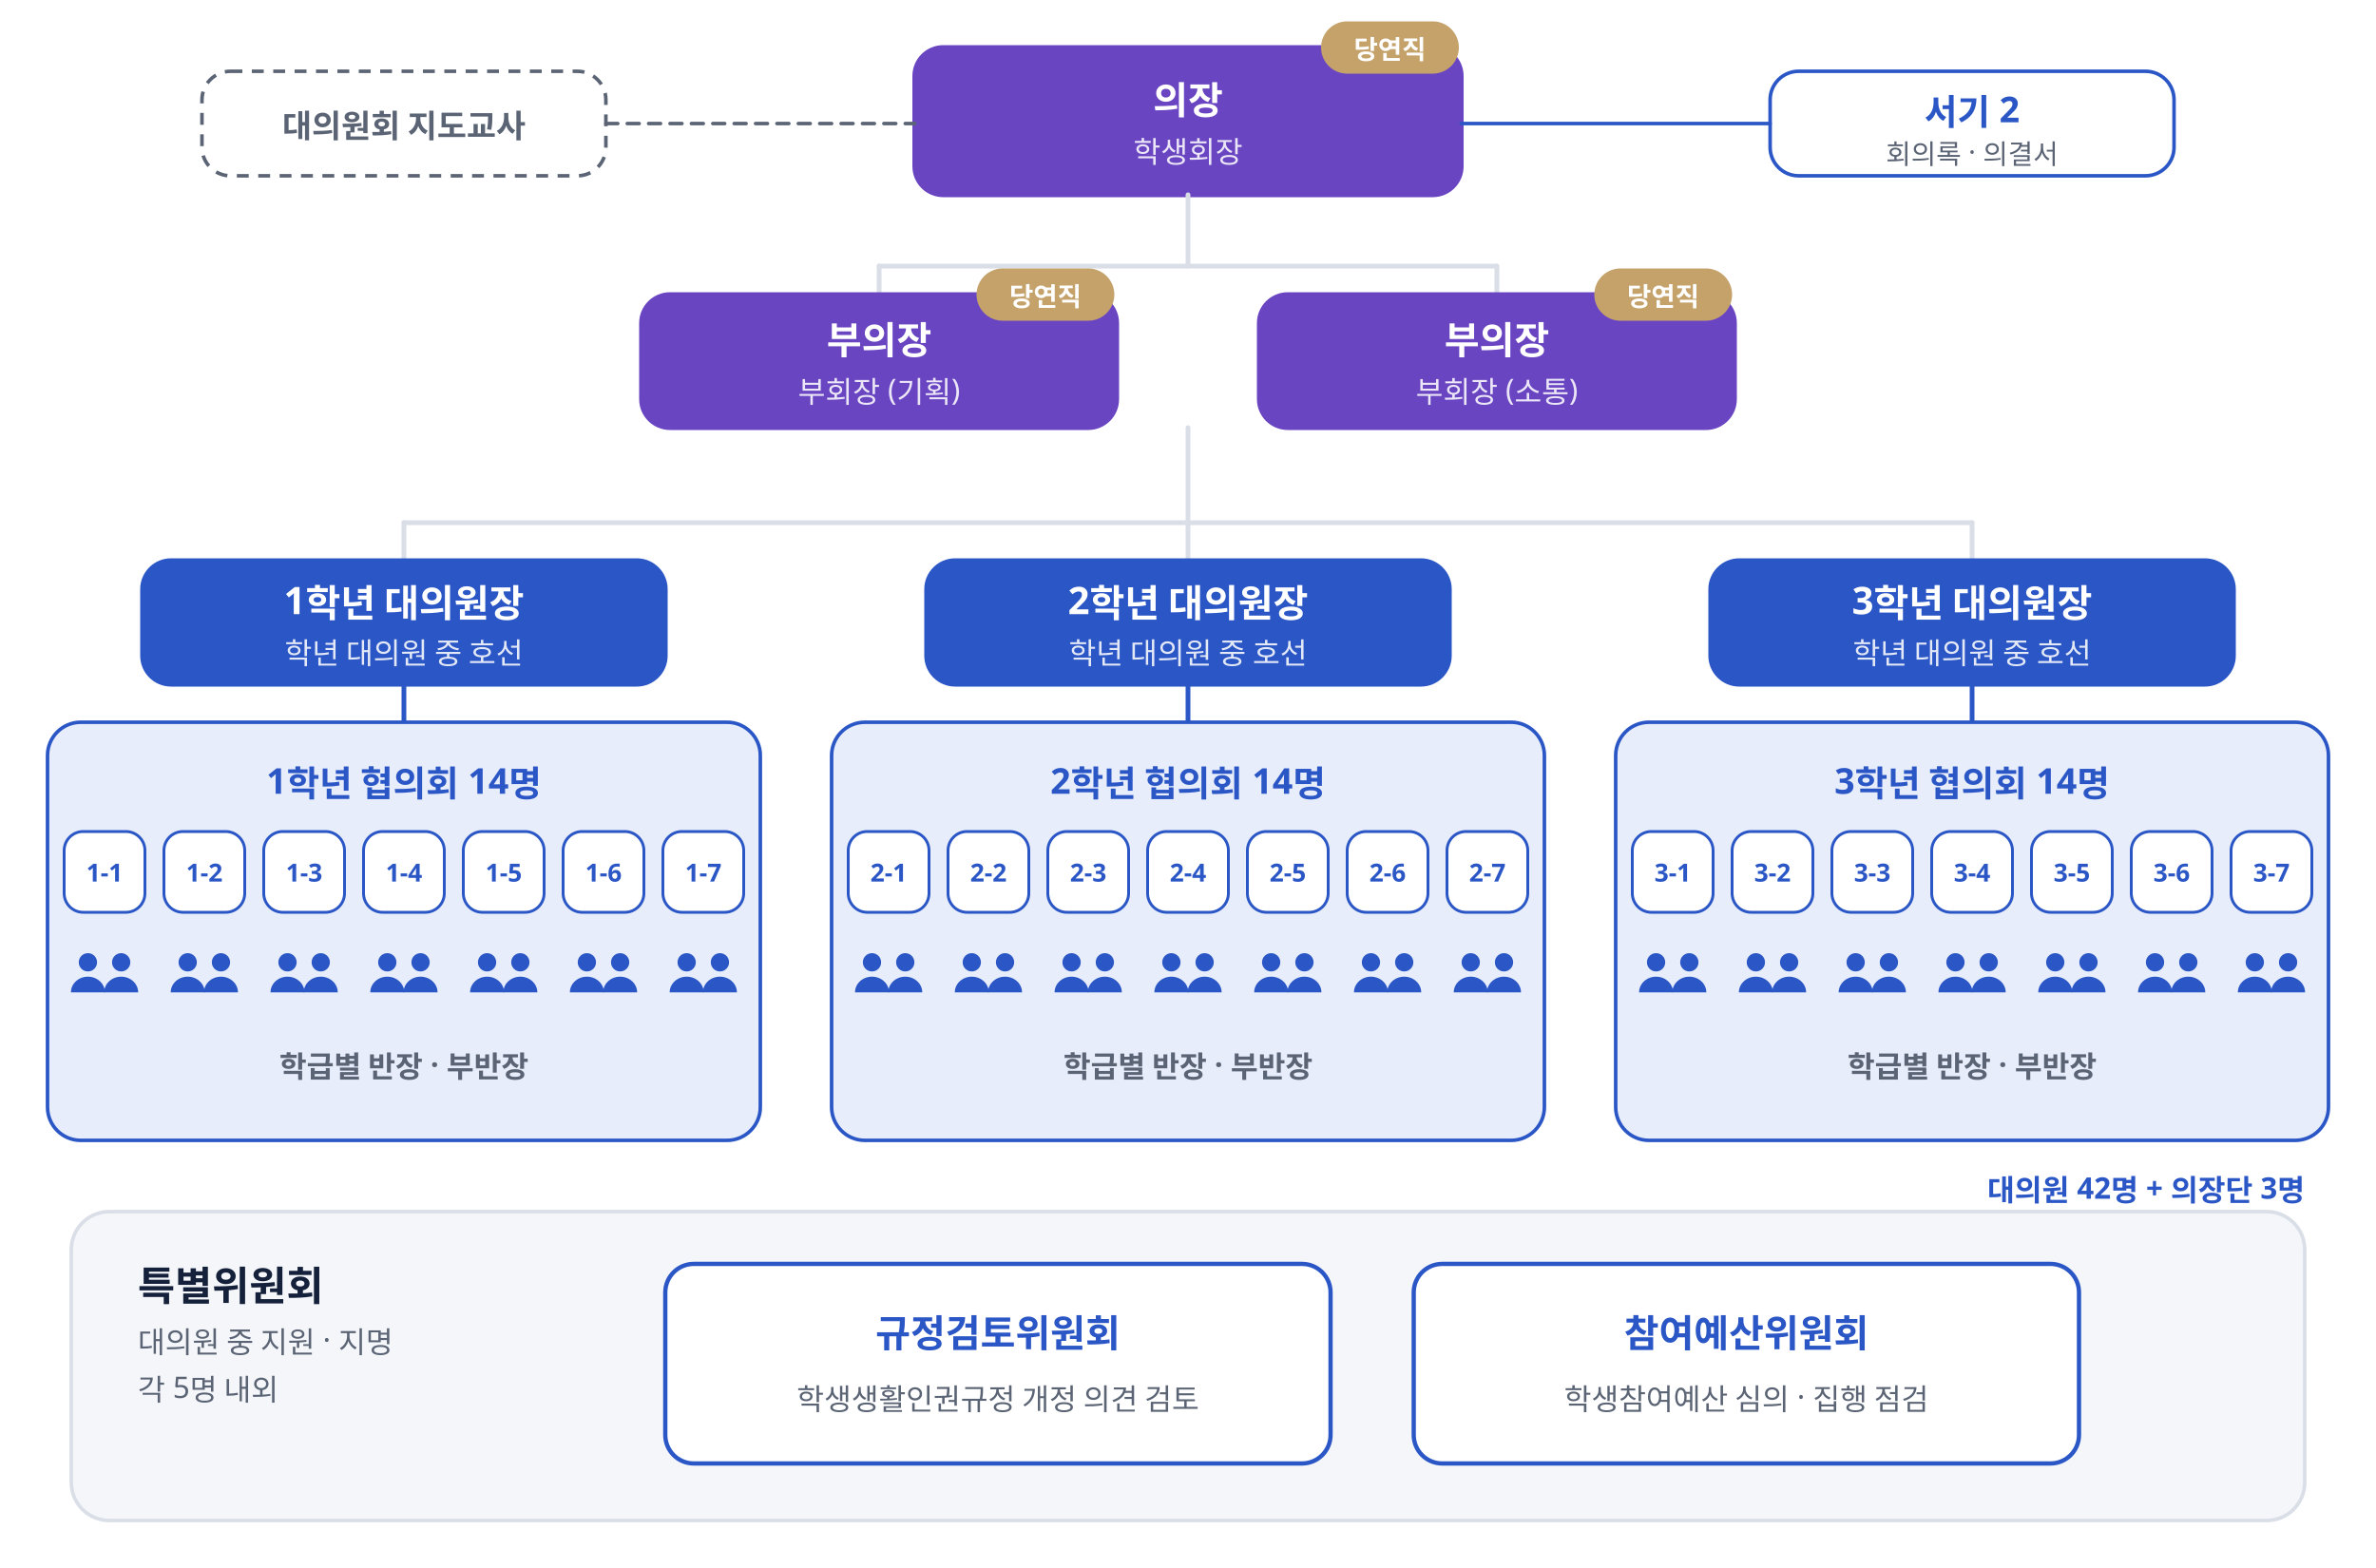
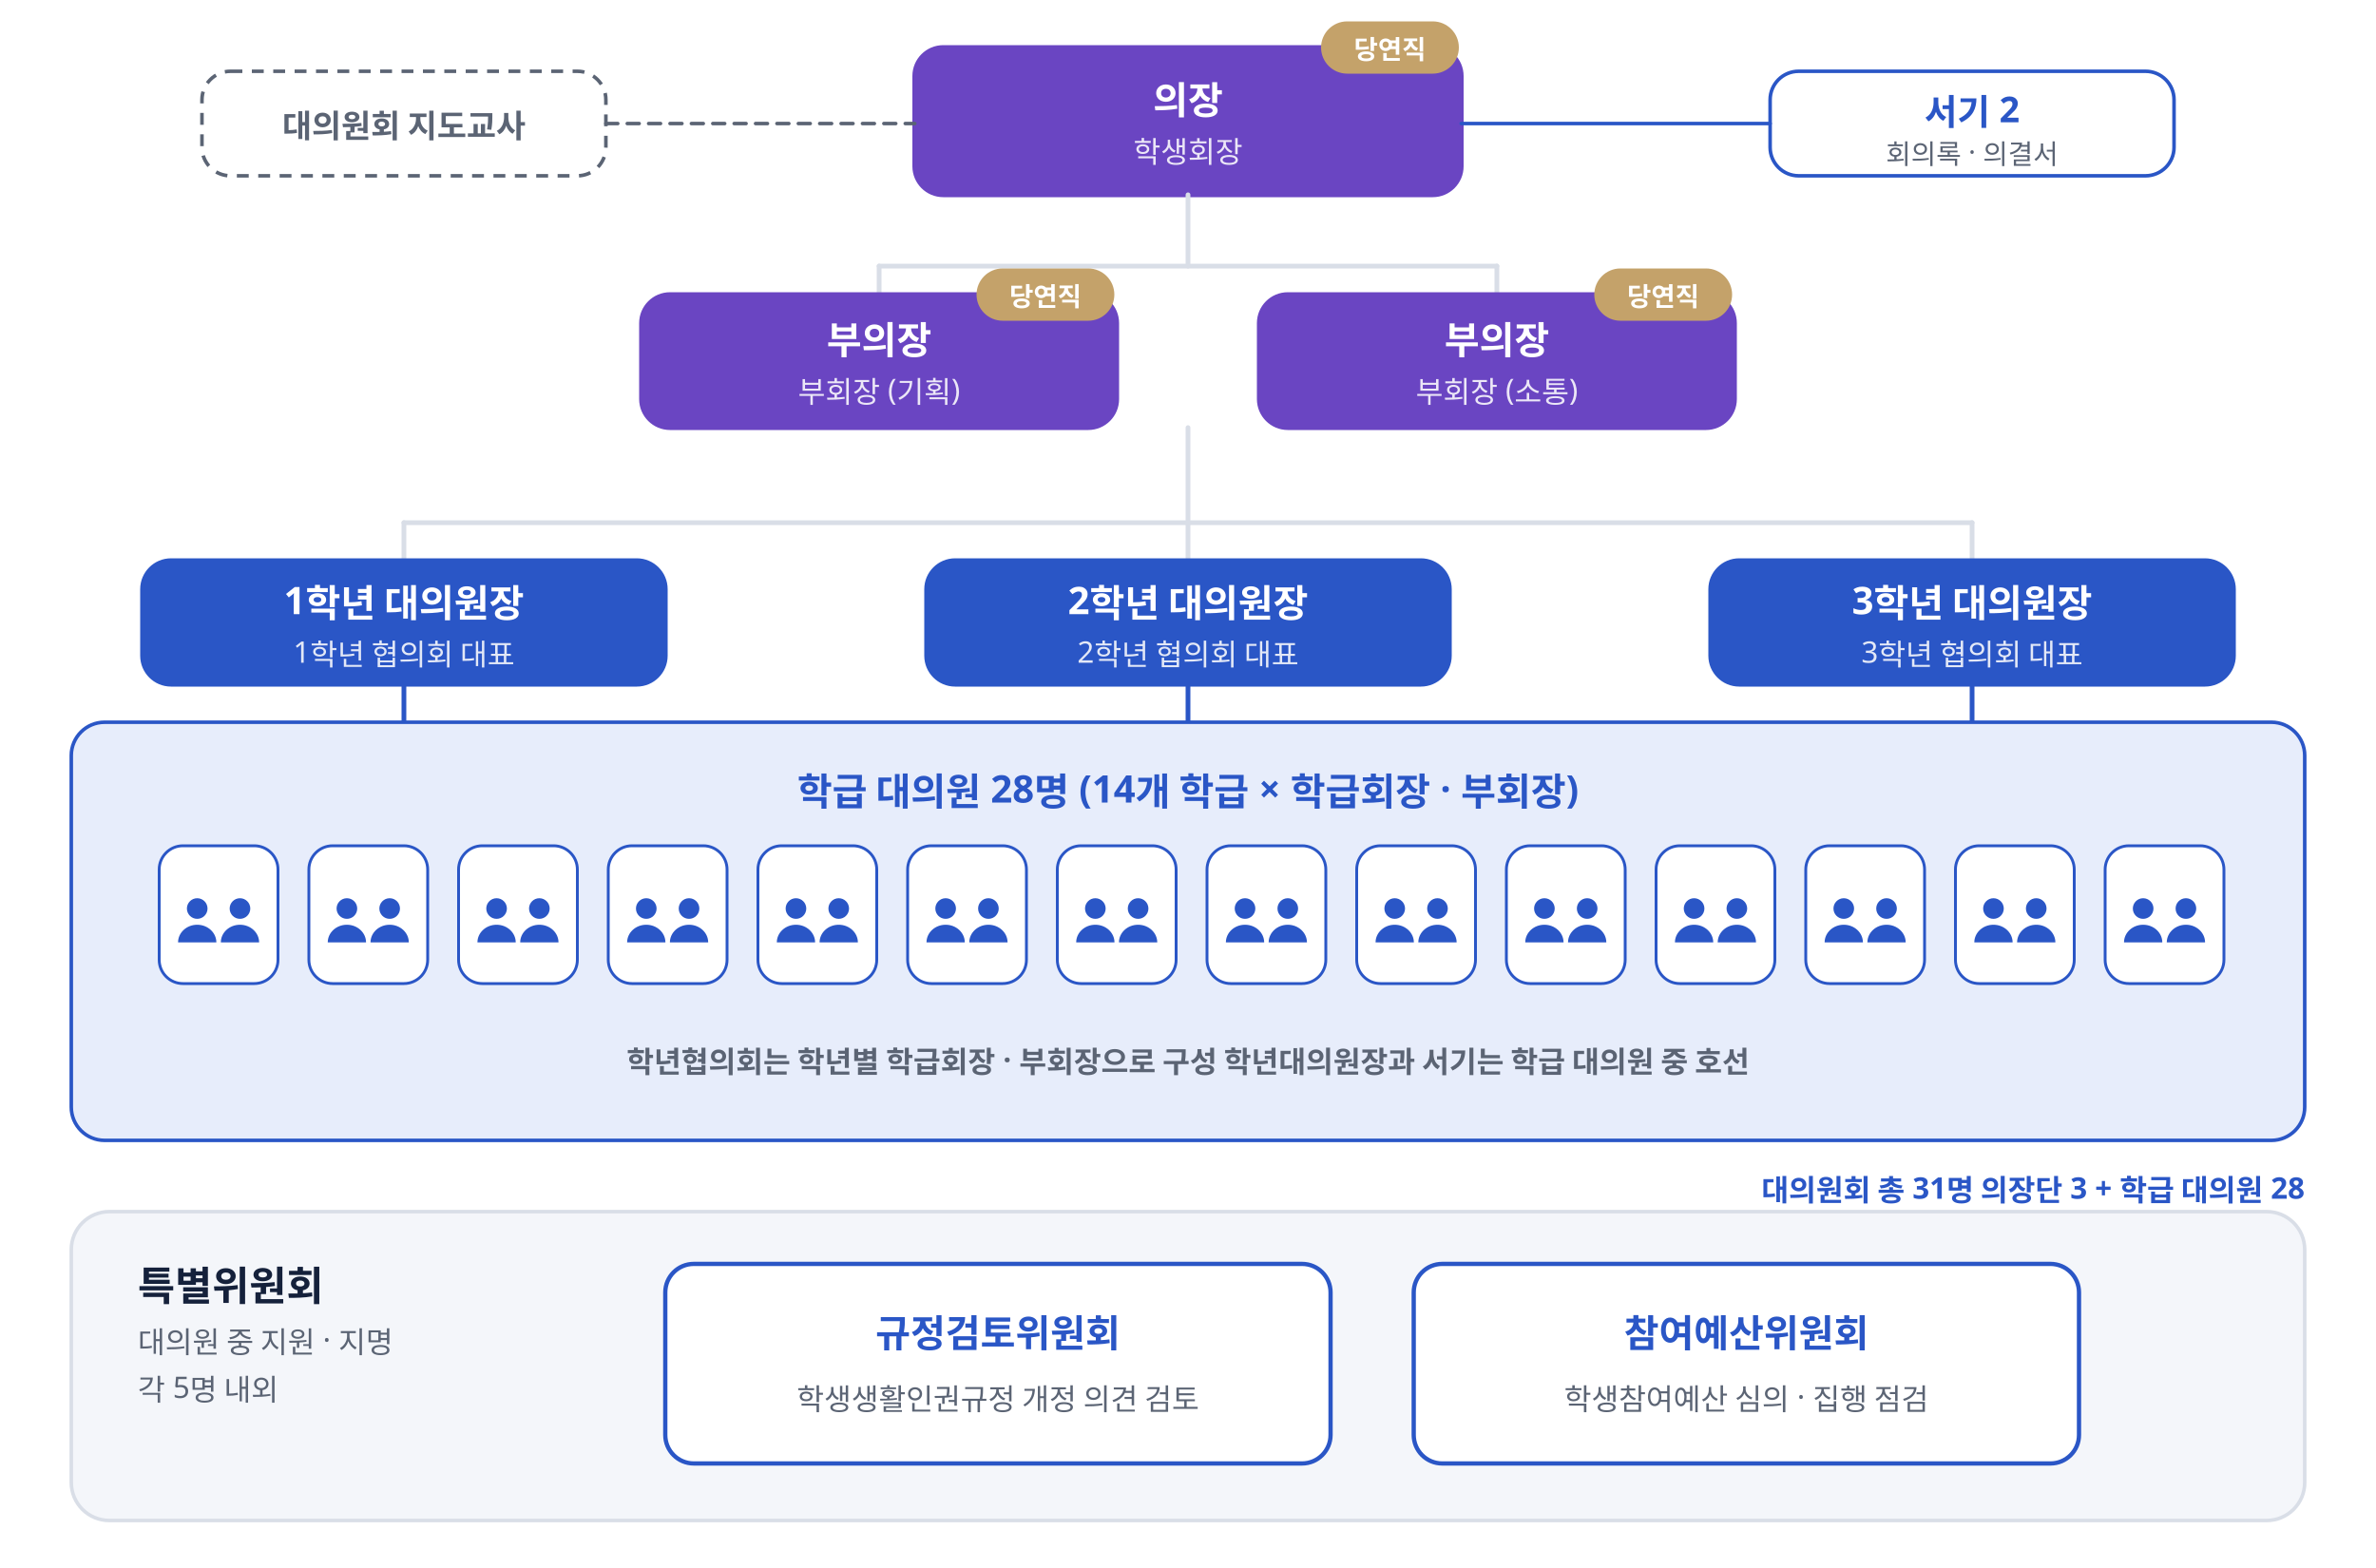
<svg xmlns="http://www.w3.org/2000/svg" viewBox="0 0 1000 660" width="1000" height="660" font-family="Pretendard, 'Pretendard Variable', 'Apple SD Gothic Neo', 'Malgun Gothic', sans-serif" role="img" aria-label="대의원회 조직도">
  <defs>
    <marker id="ah-muted" viewBox="0 0 10 10" refX="8.5" refY="5" markerWidth="7" markerHeight="7" orient="auto-start-reverse">
      <path d="M0,0 L10,5 L0,10 z" fill="#5B6474" />
    </marker>
    <marker id="ah-del" viewBox="0 0 10 10" refX="8.5" refY="5" markerWidth="7" markerHeight="7" orient="auto-start-reverse">
      <path d="M0,0 L10,5 L0,10 z" fill="#2A56C6" />
    </marker>
    <marker id="ah-raon" viewBox="0 0 10 10" refX="8.5" refY="5" markerWidth="7" markerHeight="7" orient="auto-start-reverse">
      <path d="M0,0 L10,5 L0,10 z" fill="#E0643A" />
    </marker>
    <marker id="ah-lead" viewBox="0 0 10 10" refX="8.5" refY="5" markerWidth="7" markerHeight="7" orient="auto-start-reverse">
      <path d="M0,0 L10,5 L0,10 z" fill="#6A45C2" />
    </marker>
    <marker id="ah-ink" viewBox="0 0 10 10" refX="8.5" refY="5" markerWidth="7" markerHeight="7" orient="auto-start-reverse">
      <path d="M0,0 L10,5 L0,10 z" fill="#15213B" />
    </marker>
    <marker id="ah-ok" viewBox="0 0 10 10" refX="8.5" refY="5" markerWidth="7" markerHeight="7" orient="auto-start-reverse">
      <path d="M0,0 L10,5 L0,10 z" fill="#14866D" />
    </marker>
    <marker id="ah-gold" viewBox="0 0 10 10" refX="8.5" refY="5" markerWidth="7" markerHeight="7" orient="auto-start-reverse">
      <path d="M0,0 L10,5 L0,10 z" fill="#C4A26A" />
    </marker>
  </defs>
  <rect width="1000" height="660" fill="#fff" />
  <rect x="385.0" y="20" width="230" height="62" rx="12" fill="#6A45C2" stroke="#6A45C2" stroke-width="2" />
  <text x="500" y="41.0" font-size="16" font-weight="800" fill="#fff" text-anchor="middle" dominant-baseline="central">의장</text>
  <text x="500" y="63.0" font-size="12.5" font-weight="500" fill="#ffffffdd" text-anchor="middle" dominant-baseline="central">학생회장</text>
  <rect x="556.0" y="9.0" width="58" height="22" rx="11.0" fill="#C4A26A" stroke="none" stroke-width="1.5" />
  <text x="585.0" y="20" font-size="11" font-weight="700" fill="#fff" text-anchor="middle" dominant-baseline="central">당연직</text>
  <rect x="85" y="30" width="170" height="44" rx="12" fill="#fff" stroke="#5B6474" stroke-width="1.5" stroke-dasharray="5 4" />
  <text x="170" y="52" font-size="13.5" font-weight="700" fill="#5B6474" text-anchor="middle" dominant-baseline="central">대의원회 지도교사</text>
  <line x1="255" y1="52" x2="385" y2="52" stroke="#5B6474" stroke-width="1.5" stroke-linecap="round" stroke-dasharray="5 4" />
  <rect x="745" y="30" width="170" height="44" rx="12" fill="#fff" stroke="#2A56C6" stroke-width="1.5" />
  <text x="830" y="46" font-size="15" font-weight="800" fill="#2A56C6" text-anchor="middle" dominant-baseline="central">서기 2</text>
  <text x="830" y="64" font-size="11.5" font-weight="500" fill="#5B6474" text-anchor="middle" dominant-baseline="central">회의록 · 의결서</text>
  <line x1="615" y1="52" x2="745" y2="52" stroke="#2A56C6" stroke-width="1.5" stroke-linecap="round" />
  <line x1="500" y1="82" x2="500" y2="112" stroke="#D9DEE7" stroke-width="2" stroke-linecap="round" />
  <line x1="370" y1="112" x2="630" y2="112" stroke="#D9DEE7" stroke-width="2" stroke-linecap="round" />
  <line x1="370" y1="112" x2="370" y2="124" stroke="#D9DEE7" stroke-width="2" stroke-linecap="round" />
  <rect x="270.0" y="124" width="200" height="56" rx="12" fill="#6A45C2" stroke="#6A45C2" stroke-width="2" />
  <text x="370" y="142.0" font-size="16" font-weight="800" fill="#fff" text-anchor="middle" dominant-baseline="central">부의장</text>
  <text x="370" y="164.0" font-size="12.5" font-weight="500" fill="#ffffffdd" text-anchor="middle" dominant-baseline="central">부회장 (기획)</text>
  <rect x="411.0" y="113.0" width="58" height="22" rx="11.0" fill="#C4A26A" stroke="none" stroke-width="1.5" />
  <text x="440.0" y="124" font-size="11" font-weight="700" fill="#fff" text-anchor="middle" dominant-baseline="central">당연직</text>
  <line x1="630" y1="112" x2="630" y2="124" stroke="#D9DEE7" stroke-width="2" stroke-linecap="round" />
  <rect x="530.0" y="124" width="200" height="56" rx="12" fill="#6A45C2" stroke="#6A45C2" stroke-width="2" />
  <text x="630" y="142.0" font-size="16" font-weight="800" fill="#fff" text-anchor="middle" dominant-baseline="central">부의장</text>
  <text x="630" y="164.0" font-size="12.5" font-weight="500" fill="#ffffffdd" text-anchor="middle" dominant-baseline="central">부회장 (소통)</text>
  <rect x="671.0" y="113.0" width="58" height="22" rx="11.0" fill="#C4A26A" stroke="none" stroke-width="1.5" />
  <text x="700.0" y="124" font-size="11" font-weight="700" fill="#fff" text-anchor="middle" dominant-baseline="central">당연직</text>
  <line x1="500" y1="180" x2="500" y2="220" stroke="#D9DEE7" stroke-width="2" stroke-linecap="round" />
  <line x1="170" y1="220" x2="830" y2="220" stroke="#D9DEE7" stroke-width="2" stroke-linecap="round" />
  <line x1="170" y1="220" x2="170" y2="236" stroke="#D9DEE7" stroke-width="2" stroke-linecap="round" />
  <rect x="60.0" y="236" width="220" height="52" rx="12" fill="#2A56C6" stroke="#2A56C6" stroke-width="2" />
  <text x="170" y="252.0" font-size="16" font-weight="800" fill="#fff" text-anchor="middle" dominant-baseline="central">1학년 대의원장</text>
-   <text x="170" y="274.0" font-size="12.5" font-weight="500" fill="#ffffffdd" text-anchor="middle" dominant-baseline="central">학년 대의원 중 호선</text>
+   <text x="170" y="274.0" font-size="12.5" font-weight="500" fill="#ffffffdd" text-anchor="middle" dominant-baseline="central">1학년 협의회 대표</text>
  <line x1="170" y1="288" x2="170" y2="304" stroke="#2A56C6" stroke-width="2" stroke-linecap="round" />
-   <rect x="20" y="304" width="300" height="176" rx="14" fill="#E7EDFB" stroke="#2A56C6" stroke-width="1.5" />
-   <text x="170" y="328" font-size="15" font-weight="800" fill="#2A56C6" text-anchor="middle" dominant-baseline="central">1학년 협의회  14명</text>
-   <rect x="27" y="350" width="34" height="34" rx="8" fill="#fff" stroke="#2A56C6" stroke-width="1.2" />
-   <text x="44" y="367" font-size="10.5" font-weight="700" fill="#2A56C6" text-anchor="middle" dominant-baseline="central">1-1</text>
-   <circle cx="37" cy="405.05" r="3.85" fill="#2A56C6" />
-   <path d="M29.85,417.7 a7.15,6.6 0 0 1 14.3,0 z" fill="#2A56C6" />
-   <circle cx="51" cy="405.05" r="3.85" fill="#2A56C6" />
-   <path d="M43.85,417.7 a7.15,6.6 0 0 1 14.3,0 z" fill="#2A56C6" />
-   <rect x="69" y="350" width="34" height="34" rx="8" fill="#fff" stroke="#2A56C6" stroke-width="1.2" />
-   <text x="86" y="367" font-size="10.5" font-weight="700" fill="#2A56C6" text-anchor="middle" dominant-baseline="central">1-2</text>
-   <circle cx="79" cy="405.05" r="3.85" fill="#2A56C6" />
-   <path d="M71.85,417.7 a7.15,6.6 0 0 1 14.3,0 z" fill="#2A56C6" />
-   <circle cx="93" cy="405.05" r="3.85" fill="#2A56C6" />
-   <path d="M85.85,417.7 a7.15,6.6 0 0 1 14.3,0 z" fill="#2A56C6" />
-   <rect x="111" y="350" width="34" height="34" rx="8" fill="#fff" stroke="#2A56C6" stroke-width="1.2" />
-   <text x="128" y="367" font-size="10.5" font-weight="700" fill="#2A56C6" text-anchor="middle" dominant-baseline="central">1-3</text>
-   <circle cx="121" cy="405.05" r="3.85" fill="#2A56C6" />
-   <path d="M113.85,417.7 a7.15,6.6 0 0 1 14.3,0 z" fill="#2A56C6" />
-   <circle cx="135" cy="405.05" r="3.85" fill="#2A56C6" />
-   <path d="M127.85,417.7 a7.15,6.6 0 0 1 14.3,0 z" fill="#2A56C6" />
-   <rect x="153" y="350" width="34" height="34" rx="8" fill="#fff" stroke="#2A56C6" stroke-width="1.2" />
-   <text x="170" y="367" font-size="10.5" font-weight="700" fill="#2A56C6" text-anchor="middle" dominant-baseline="central">1-4</text>
-   <circle cx="163" cy="405.05" r="3.85" fill="#2A56C6" />
-   <path d="M155.85,417.7 a7.15,6.6 0 0 1 14.3,0 z" fill="#2A56C6" />
-   <circle cx="177" cy="405.05" r="3.85" fill="#2A56C6" />
-   <path d="M169.85,417.7 a7.15,6.6 0 0 1 14.3,0 z" fill="#2A56C6" />
-   <rect x="195" y="350" width="34" height="34" rx="8" fill="#fff" stroke="#2A56C6" stroke-width="1.2" />
-   <text x="212" y="367" font-size="10.5" font-weight="700" fill="#2A56C6" text-anchor="middle" dominant-baseline="central">1-5</text>
-   <circle cx="205" cy="405.05" r="3.85" fill="#2A56C6" />
-   <path d="M197.85,417.7 a7.15,6.6 0 0 1 14.3,0 z" fill="#2A56C6" />
-   <circle cx="219" cy="405.05" r="3.85" fill="#2A56C6" />
-   <path d="M211.85,417.7 a7.15,6.6 0 0 1 14.3,0 z" fill="#2A56C6" />
-   <rect x="237" y="350" width="34" height="34" rx="8" fill="#fff" stroke="#2A56C6" stroke-width="1.2" />
-   <text x="254" y="367" font-size="10.5" font-weight="700" fill="#2A56C6" text-anchor="middle" dominant-baseline="central">1-6</text>
-   <circle cx="247" cy="405.05" r="3.85" fill="#2A56C6" />
-   <path d="M239.85,417.7 a7.15,6.6 0 0 1 14.3,0 z" fill="#2A56C6" />
-   <circle cx="261" cy="405.05" r="3.85" fill="#2A56C6" />
-   <path d="M253.85,417.7 a7.15,6.6 0 0 1 14.3,0 z" fill="#2A56C6" />
-   <rect x="279" y="350" width="34" height="34" rx="8" fill="#fff" stroke="#2A56C6" stroke-width="1.2" />
-   <text x="296" y="367" font-size="10.5" font-weight="700" fill="#2A56C6" text-anchor="middle" dominant-baseline="central">1-7</text>
-   <circle cx="289" cy="405.05" r="3.85" fill="#2A56C6" />
-   <path d="M281.85,417.7 a7.15,6.6 0 0 1 14.3,0 z" fill="#2A56C6" />
-   <circle cx="303" cy="405.05" r="3.85" fill="#2A56C6" />
-   <path d="M295.85,417.7 a7.15,6.6 0 0 1 14.3,0 z" fill="#2A56C6" />
-   <text x="170" y="448" font-size="12.5" font-weight="600" fill="#5B6474" text-anchor="middle" dominant-baseline="central">학급별 반장 · 부반장</text>
  <line x1="500" y1="220" x2="500" y2="236" stroke="#D9DEE7" stroke-width="2" stroke-linecap="round" />
  <rect x="390.0" y="236" width="220" height="52" rx="12" fill="#2A56C6" stroke="#2A56C6" stroke-width="2" />
  <text x="500" y="252.0" font-size="16" font-weight="800" fill="#fff" text-anchor="middle" dominant-baseline="central">2학년 대의원장</text>
-   <text x="500" y="274.0" font-size="12.5" font-weight="500" fill="#ffffffdd" text-anchor="middle" dominant-baseline="central">학년 대의원 중 호선</text>
+   <text x="500" y="274.0" font-size="12.5" font-weight="500" fill="#ffffffdd" text-anchor="middle" dominant-baseline="central">2학년 협의회 대표</text>
  <line x1="500" y1="288" x2="500" y2="304" stroke="#2A56C6" stroke-width="2" stroke-linecap="round" />
-   <rect x="350" y="304" width="300" height="176" rx="14" fill="#E7EDFB" stroke="#2A56C6" stroke-width="1.5" />
-   <text x="500" y="328" font-size="15" font-weight="800" fill="#2A56C6" text-anchor="middle" dominant-baseline="central">2학년 협의회  14명</text>
-   <rect x="357" y="350" width="34" height="34" rx="8" fill="#fff" stroke="#2A56C6" stroke-width="1.2" />
-   <text x="374" y="367" font-size="10.5" font-weight="700" fill="#2A56C6" text-anchor="middle" dominant-baseline="central">2-1</text>
-   <circle cx="367" cy="405.05" r="3.85" fill="#2A56C6" />
-   <path d="M359.85,417.7 a7.15,6.6 0 0 1 14.3,0 z" fill="#2A56C6" />
-   <circle cx="381" cy="405.05" r="3.85" fill="#2A56C6" />
-   <path d="M373.85,417.7 a7.15,6.6 0 0 1 14.3,0 z" fill="#2A56C6" />
-   <rect x="399" y="350" width="34" height="34" rx="8" fill="#fff" stroke="#2A56C6" stroke-width="1.2" />
-   <text x="416" y="367" font-size="10.5" font-weight="700" fill="#2A56C6" text-anchor="middle" dominant-baseline="central">2-2</text>
-   <circle cx="409" cy="405.05" r="3.85" fill="#2A56C6" />
-   <path d="M401.85,417.7 a7.15,6.6 0 0 1 14.3,0 z" fill="#2A56C6" />
-   <circle cx="423" cy="405.05" r="3.85" fill="#2A56C6" />
-   <path d="M415.85,417.7 a7.15,6.6 0 0 1 14.3,0 z" fill="#2A56C6" />
-   <rect x="441" y="350" width="34" height="34" rx="8" fill="#fff" stroke="#2A56C6" stroke-width="1.2" />
-   <text x="458" y="367" font-size="10.5" font-weight="700" fill="#2A56C6" text-anchor="middle" dominant-baseline="central">2-3</text>
-   <circle cx="451" cy="405.05" r="3.85" fill="#2A56C6" />
-   <path d="M443.85,417.7 a7.15,6.6 0 0 1 14.3,0 z" fill="#2A56C6" />
-   <circle cx="465" cy="405.05" r="3.85" fill="#2A56C6" />
-   <path d="M457.85,417.7 a7.15,6.6 0 0 1 14.3,0 z" fill="#2A56C6" />
-   <rect x="483" y="350" width="34" height="34" rx="8" fill="#fff" stroke="#2A56C6" stroke-width="1.2" />
-   <text x="500" y="367" font-size="10.5" font-weight="700" fill="#2A56C6" text-anchor="middle" dominant-baseline="central">2-4</text>
-   <circle cx="493" cy="405.05" r="3.85" fill="#2A56C6" />
-   <path d="M485.85,417.7 a7.15,6.6 0 0 1 14.3,0 z" fill="#2A56C6" />
-   <circle cx="507" cy="405.05" r="3.85" fill="#2A56C6" />
-   <path d="M499.85,417.7 a7.15,6.6 0 0 1 14.3,0 z" fill="#2A56C6" />
-   <rect x="525" y="350" width="34" height="34" rx="8" fill="#fff" stroke="#2A56C6" stroke-width="1.2" />
-   <text x="542" y="367" font-size="10.5" font-weight="700" fill="#2A56C6" text-anchor="middle" dominant-baseline="central">2-5</text>
-   <circle cx="535" cy="405.05" r="3.85" fill="#2A56C6" />
-   <path d="M527.85,417.7 a7.15,6.6 0 0 1 14.3,0 z" fill="#2A56C6" />
-   <circle cx="549" cy="405.05" r="3.85" fill="#2A56C6" />
-   <path d="M541.85,417.7 a7.15,6.6 0 0 1 14.3,0 z" fill="#2A56C6" />
-   <rect x="567" y="350" width="34" height="34" rx="8" fill="#fff" stroke="#2A56C6" stroke-width="1.2" />
-   <text x="584" y="367" font-size="10.5" font-weight="700" fill="#2A56C6" text-anchor="middle" dominant-baseline="central">2-6</text>
-   <circle cx="577" cy="405.05" r="3.85" fill="#2A56C6" />
-   <path d="M569.85,417.7 a7.15,6.6 0 0 1 14.3,0 z" fill="#2A56C6" />
-   <circle cx="591" cy="405.05" r="3.85" fill="#2A56C6" />
-   <path d="M583.85,417.7 a7.15,6.6 0 0 1 14.3,0 z" fill="#2A56C6" />
-   <rect x="609" y="350" width="34" height="34" rx="8" fill="#fff" stroke="#2A56C6" stroke-width="1.2" />
-   <text x="626" y="367" font-size="10.5" font-weight="700" fill="#2A56C6" text-anchor="middle" dominant-baseline="central">2-7</text>
-   <circle cx="619" cy="405.05" r="3.85" fill="#2A56C6" />
-   <path d="M611.85,417.7 a7.15,6.6 0 0 1 14.3,0 z" fill="#2A56C6" />
-   <circle cx="633" cy="405.05" r="3.85" fill="#2A56C6" />
-   <path d="M625.85,417.7 a7.15,6.6 0 0 1 14.3,0 z" fill="#2A56C6" />
-   <text x="500" y="448" font-size="12.5" font-weight="600" fill="#5B6474" text-anchor="middle" dominant-baseline="central">학급별 반장 · 부반장</text>
  <line x1="830" y1="220" x2="830" y2="236" stroke="#D9DEE7" stroke-width="2" stroke-linecap="round" />
  <rect x="720.0" y="236" width="220" height="52" rx="12" fill="#2A56C6" stroke="#2A56C6" stroke-width="2" />
  <text x="830" y="252.0" font-size="16" font-weight="800" fill="#fff" text-anchor="middle" dominant-baseline="central">3학년 대의원장</text>
-   <text x="830" y="274.0" font-size="12.5" font-weight="500" fill="#ffffffdd" text-anchor="middle" dominant-baseline="central">학년 대의원 중 호선</text>
+   <text x="830" y="274.0" font-size="12.5" font-weight="500" fill="#ffffffdd" text-anchor="middle" dominant-baseline="central">3학년 협의회 대표</text>
  <line x1="830" y1="288" x2="830" y2="304" stroke="#2A56C6" stroke-width="2" stroke-linecap="round" />
-   <rect x="680" y="304" width="300" height="176" rx="14" fill="#E7EDFB" stroke="#2A56C6" stroke-width="1.5" />
-   <text x="830" y="328" font-size="15" font-weight="800" fill="#2A56C6" text-anchor="middle" dominant-baseline="central">3학년 협의회  14명</text>
-   <rect x="687" y="350" width="34" height="34" rx="8" fill="#fff" stroke="#2A56C6" stroke-width="1.2" />
-   <text x="704" y="367" font-size="10.5" font-weight="700" fill="#2A56C6" text-anchor="middle" dominant-baseline="central">3-1</text>
-   <circle cx="697" cy="405.05" r="3.85" fill="#2A56C6" />
-   <path d="M689.85,417.7 a7.15,6.6 0 0 1 14.3,0 z" fill="#2A56C6" />
-   <circle cx="711" cy="405.05" r="3.85" fill="#2A56C6" />
-   <path d="M703.85,417.7 a7.15,6.6 0 0 1 14.3,0 z" fill="#2A56C6" />
-   <rect x="729" y="350" width="34" height="34" rx="8" fill="#fff" stroke="#2A56C6" stroke-width="1.2" />
-   <text x="746" y="367" font-size="10.5" font-weight="700" fill="#2A56C6" text-anchor="middle" dominant-baseline="central">3-2</text>
-   <circle cx="739" cy="405.05" r="3.85" fill="#2A56C6" />
-   <path d="M731.85,417.7 a7.15,6.6 0 0 1 14.3,0 z" fill="#2A56C6" />
-   <circle cx="753" cy="405.05" r="3.85" fill="#2A56C6" />
-   <path d="M745.85,417.7 a7.15,6.6 0 0 1 14.3,0 z" fill="#2A56C6" />
-   <rect x="771" y="350" width="34" height="34" rx="8" fill="#fff" stroke="#2A56C6" stroke-width="1.2" />
-   <text x="788" y="367" font-size="10.5" font-weight="700" fill="#2A56C6" text-anchor="middle" dominant-baseline="central">3-3</text>
-   <circle cx="781" cy="405.05" r="3.85" fill="#2A56C6" />
-   <path d="M773.85,417.7 a7.15,6.6 0 0 1 14.3,0 z" fill="#2A56C6" />
-   <circle cx="795" cy="405.05" r="3.85" fill="#2A56C6" />
-   <path d="M787.85,417.7 a7.15,6.6 0 0 1 14.3,0 z" fill="#2A56C6" />
-   <rect x="813" y="350" width="34" height="34" rx="8" fill="#fff" stroke="#2A56C6" stroke-width="1.2" />
-   <text x="830" y="367" font-size="10.5" font-weight="700" fill="#2A56C6" text-anchor="middle" dominant-baseline="central">3-4</text>
-   <circle cx="823" cy="405.05" r="3.85" fill="#2A56C6" />
-   <path d="M815.85,417.7 a7.15,6.6 0 0 1 14.3,0 z" fill="#2A56C6" />
-   <circle cx="837" cy="405.05" r="3.85" fill="#2A56C6" />
-   <path d="M829.85,417.7 a7.15,6.6 0 0 1 14.3,0 z" fill="#2A56C6" />
-   <rect x="855" y="350" width="34" height="34" rx="8" fill="#fff" stroke="#2A56C6" stroke-width="1.2" />
-   <text x="872" y="367" font-size="10.5" font-weight="700" fill="#2A56C6" text-anchor="middle" dominant-baseline="central">3-5</text>
-   <circle cx="865" cy="405.05" r="3.85" fill="#2A56C6" />
-   <path d="M857.85,417.7 a7.15,6.6 0 0 1 14.3,0 z" fill="#2A56C6" />
-   <circle cx="879" cy="405.05" r="3.85" fill="#2A56C6" />
-   <path d="M871.85,417.7 a7.15,6.6 0 0 1 14.3,0 z" fill="#2A56C6" />
-   <rect x="897" y="350" width="34" height="34" rx="8" fill="#fff" stroke="#2A56C6" stroke-width="1.2" />
-   <text x="914" y="367" font-size="10.5" font-weight="700" fill="#2A56C6" text-anchor="middle" dominant-baseline="central">3-6</text>
-   <circle cx="907" cy="405.05" r="3.85" fill="#2A56C6" />
-   <path d="M899.85,417.7 a7.15,6.6 0 0 1 14.3,0 z" fill="#2A56C6" />
-   <circle cx="921" cy="405.05" r="3.85" fill="#2A56C6" />
-   <path d="M913.85,417.7 a7.15,6.6 0 0 1 14.3,0 z" fill="#2A56C6" />
-   <rect x="939" y="350" width="34" height="34" rx="8" fill="#fff" stroke="#2A56C6" stroke-width="1.2" />
-   <text x="956" y="367" font-size="10.5" font-weight="700" fill="#2A56C6" text-anchor="middle" dominant-baseline="central">3-7</text>
-   <circle cx="949" cy="405.05" r="3.85" fill="#2A56C6" />
-   <path d="M941.85,417.7 a7.15,6.6 0 0 1 14.3,0 z" fill="#2A56C6" />
-   <circle cx="963" cy="405.05" r="3.85" fill="#2A56C6" />
-   <path d="M955.85,417.7 a7.15,6.6 0 0 1 14.3,0 z" fill="#2A56C6" />
-   <text x="830" y="448" font-size="12.5" font-weight="600" fill="#5B6474" text-anchor="middle" dominant-baseline="central">학급별 반장 · 부반장</text>
+   <rect x="30" y="304" width="940" height="176" rx="14" fill="#E7EDFB" stroke="#2A56C6" stroke-width="1.5" />
+   <text x="500" y="332" font-size="16" font-weight="800" fill="#2A56C6" text-anchor="middle" dominant-baseline="central">학급 대의원 28명  (14개 학급 × 학급회장 · 부회장)</text>
+   <rect x="67" y="356" width="50" height="58" rx="10" fill="#fff" stroke="#2A56C6" stroke-width="1.2" />
+   <circle cx="83" cy="382.42" r="4.34" fill="#2A56C6" />
+   <path d="M74.94,396.68 a8.06,7.44 0 0 1 16.12,0 z" fill="#2A56C6" />
+   <circle cx="101" cy="382.42" r="4.34" fill="#2A56C6" />
+   <path d="M92.94,396.68 a8.06,7.44 0 0 1 16.12,0 z" fill="#2A56C6" />
+   <rect x="130" y="356" width="50" height="58" rx="10" fill="#fff" stroke="#2A56C6" stroke-width="1.2" />
+   <circle cx="146" cy="382.42" r="4.34" fill="#2A56C6" />
+   <path d="M137.94,396.68 a8.06,7.44 0 0 1 16.12,0 z" fill="#2A56C6" />
+   <circle cx="164" cy="382.42" r="4.34" fill="#2A56C6" />
+   <path d="M155.94,396.68 a8.06,7.44 0 0 1 16.12,0 z" fill="#2A56C6" />
+   <rect x="193" y="356" width="50" height="58" rx="10" fill="#fff" stroke="#2A56C6" stroke-width="1.2" />
+   <circle cx="209" cy="382.42" r="4.34" fill="#2A56C6" />
+   <path d="M200.94,396.68 a8.06,7.44 0 0 1 16.12,0 z" fill="#2A56C6" />
+   <circle cx="227" cy="382.42" r="4.34" fill="#2A56C6" />
+   <path d="M218.94,396.68 a8.06,7.44 0 0 1 16.12,0 z" fill="#2A56C6" />
+   <rect x="256" y="356" width="50" height="58" rx="10" fill="#fff" stroke="#2A56C6" stroke-width="1.2" />
+   <circle cx="272" cy="382.42" r="4.34" fill="#2A56C6" />
+   <path d="M263.94,396.68 a8.06,7.44 0 0 1 16.12,0 z" fill="#2A56C6" />
+   <circle cx="290" cy="382.42" r="4.34" fill="#2A56C6" />
+   <path d="M281.94,396.68 a8.06,7.44 0 0 1 16.12,0 z" fill="#2A56C6" />
+   <rect x="319" y="356" width="50" height="58" rx="10" fill="#fff" stroke="#2A56C6" stroke-width="1.2" />
+   <circle cx="335" cy="382.42" r="4.34" fill="#2A56C6" />
+   <path d="M326.94,396.68 a8.06,7.44 0 0 1 16.12,0 z" fill="#2A56C6" />
+   <circle cx="353" cy="382.42" r="4.34" fill="#2A56C6" />
+   <path d="M344.94,396.68 a8.06,7.44 0 0 1 16.12,0 z" fill="#2A56C6" />
+   <rect x="382" y="356" width="50" height="58" rx="10" fill="#fff" stroke="#2A56C6" stroke-width="1.2" />
+   <circle cx="398" cy="382.42" r="4.34" fill="#2A56C6" />
+   <path d="M389.94,396.68 a8.06,7.44 0 0 1 16.12,0 z" fill="#2A56C6" />
+   <circle cx="416" cy="382.42" r="4.34" fill="#2A56C6" />
+   <path d="M407.94,396.68 a8.06,7.44 0 0 1 16.12,0 z" fill="#2A56C6" />
+   <rect x="445" y="356" width="50" height="58" rx="10" fill="#fff" stroke="#2A56C6" stroke-width="1.2" />
+   <circle cx="461" cy="382.42" r="4.34" fill="#2A56C6" />
+   <path d="M452.94,396.68 a8.06,7.44 0 0 1 16.12,0 z" fill="#2A56C6" />
+   <circle cx="479" cy="382.42" r="4.34" fill="#2A56C6" />
+   <path d="M470.94,396.68 a8.06,7.44 0 0 1 16.12,0 z" fill="#2A56C6" />
+   <rect x="508" y="356" width="50" height="58" rx="10" fill="#fff" stroke="#2A56C6" stroke-width="1.2" />
+   <circle cx="524" cy="382.42" r="4.34" fill="#2A56C6" />
+   <path d="M515.94,396.68 a8.06,7.44 0 0 1 16.12,0 z" fill="#2A56C6" />
+   <circle cx="542" cy="382.42" r="4.34" fill="#2A56C6" />
+   <path d="M533.94,396.68 a8.06,7.44 0 0 1 16.12,0 z" fill="#2A56C6" />
+   <rect x="571" y="356" width="50" height="58" rx="10" fill="#fff" stroke="#2A56C6" stroke-width="1.2" />
+   <circle cx="587" cy="382.42" r="4.34" fill="#2A56C6" />
+   <path d="M578.94,396.68 a8.06,7.44 0 0 1 16.12,0 z" fill="#2A56C6" />
+   <circle cx="605" cy="382.42" r="4.34" fill="#2A56C6" />
+   <path d="M596.94,396.68 a8.06,7.44 0 0 1 16.12,0 z" fill="#2A56C6" />
+   <rect x="634" y="356" width="50" height="58" rx="10" fill="#fff" stroke="#2A56C6" stroke-width="1.2" />
+   <circle cx="650" cy="382.42" r="4.34" fill="#2A56C6" />
+   <path d="M641.94,396.68 a8.06,7.44 0 0 1 16.12,0 z" fill="#2A56C6" />
+   <circle cx="668" cy="382.42" r="4.34" fill="#2A56C6" />
+   <path d="M659.94,396.68 a8.06,7.44 0 0 1 16.12,0 z" fill="#2A56C6" />
+   <rect x="697" y="356" width="50" height="58" rx="10" fill="#fff" stroke="#2A56C6" stroke-width="1.2" />
+   <circle cx="713" cy="382.42" r="4.34" fill="#2A56C6" />
+   <path d="M704.94,396.68 a8.06,7.44 0 0 1 16.12,0 z" fill="#2A56C6" />
+   <circle cx="731" cy="382.42" r="4.34" fill="#2A56C6" />
+   <path d="M722.94,396.68 a8.06,7.44 0 0 1 16.12,0 z" fill="#2A56C6" />
+   <rect x="760" y="356" width="50" height="58" rx="10" fill="#fff" stroke="#2A56C6" stroke-width="1.2" />
+   <circle cx="776" cy="382.42" r="4.34" fill="#2A56C6" />
+   <path d="M767.94,396.68 a8.06,7.44 0 0 1 16.12,0 z" fill="#2A56C6" />
+   <circle cx="794" cy="382.42" r="4.34" fill="#2A56C6" />
+   <path d="M785.94,396.68 a8.06,7.44 0 0 1 16.12,0 z" fill="#2A56C6" />
+   <rect x="823" y="356" width="50" height="58" rx="10" fill="#fff" stroke="#2A56C6" stroke-width="1.2" />
+   <circle cx="839" cy="382.42" r="4.34" fill="#2A56C6" />
+   <path d="M830.94,396.68 a8.06,7.44 0 0 1 16.12,0 z" fill="#2A56C6" />
+   <circle cx="857" cy="382.42" r="4.34" fill="#2A56C6" />
+   <path d="M848.94,396.68 a8.06,7.44 0 0 1 16.12,0 z" fill="#2A56C6" />
+   <rect x="886" y="356" width="50" height="58" rx="10" fill="#fff" stroke="#2A56C6" stroke-width="1.2" />
+   <circle cx="902" cy="382.42" r="4.34" fill="#2A56C6" />
+   <path d="M893.94,396.68 a8.06,7.44 0 0 1 16.12,0 z" fill="#2A56C6" />
+   <circle cx="920" cy="382.42" r="4.34" fill="#2A56C6" />
+   <path d="M911.94,396.68 a8.06,7.44 0 0 1 16.12,0 z" fill="#2A56C6" />
+   <text x="500" y="446" font-size="12.5" font-weight="600" fill="#5B6474" text-anchor="middle" dominant-baseline="central">학년협의회는 학년별 학급회장 · 부회장으로 구성  학년대의원장과 서기는 학급 대의원 중 호선</text>
  <rect x="30" y="510" width="940" height="130" rx="16" fill="#F4F6FA" stroke="#D9DEE7" stroke-width="1.5" />
  <text x="58" y="540" font-size="17" font-weight="800" fill="#15213B" text-anchor="start" dominant-baseline="central">특별위원회</text>
  <text x="58" y="564" font-size="12.5" font-weight="500" fill="#5B6474" text-anchor="start" dominant-baseline="central">대의원 중 지원 · 지명</text>
  <text x="58" y="584" font-size="12.5" font-weight="500" fill="#5B6474" text-anchor="start" dominant-baseline="central">각 5명 내외</text>
  <rect x="280" y="532" width="280" height="84" rx="12" fill="#fff" stroke="#2A56C6" stroke-width="1.8" />
  <text x="420" y="560" font-size="16" font-weight="800" fill="#2A56C6" text-anchor="middle" dominant-baseline="central">규정검토위원회</text>
  <text x="420" y="588" font-size="12.5" font-weight="500" fill="#5B6474" text-anchor="middle" dominant-baseline="central">학생생활인권규정 개정 의견 검토</text>
  <rect x="595" y="532" width="280" height="84" rx="12" fill="#fff" stroke="#2A56C6" stroke-width="1.8" />
  <text x="735" y="560" font-size="16" font-weight="800" fill="#2A56C6" text-anchor="middle" dominant-baseline="central">참여예산위원회</text>
  <text x="735" y="588" font-size="12.5" font-weight="500" fill="#5B6474" text-anchor="middle" dominant-baseline="central">학생참여예산 심의 · 집행 점검</text>
-   <text x="970" y="500" font-size="12.5" font-weight="700" fill="#2A56C6" text-anchor="end" dominant-baseline="central">대의원 42명 + 의장단 3명</text>
+   <text x="970" y="500" font-size="12.5" font-weight="700" fill="#2A56C6" text-anchor="end" dominant-baseline="central">대의원회 총 31명  의장단 3 + 학급 대의원 28</text>
</svg>
